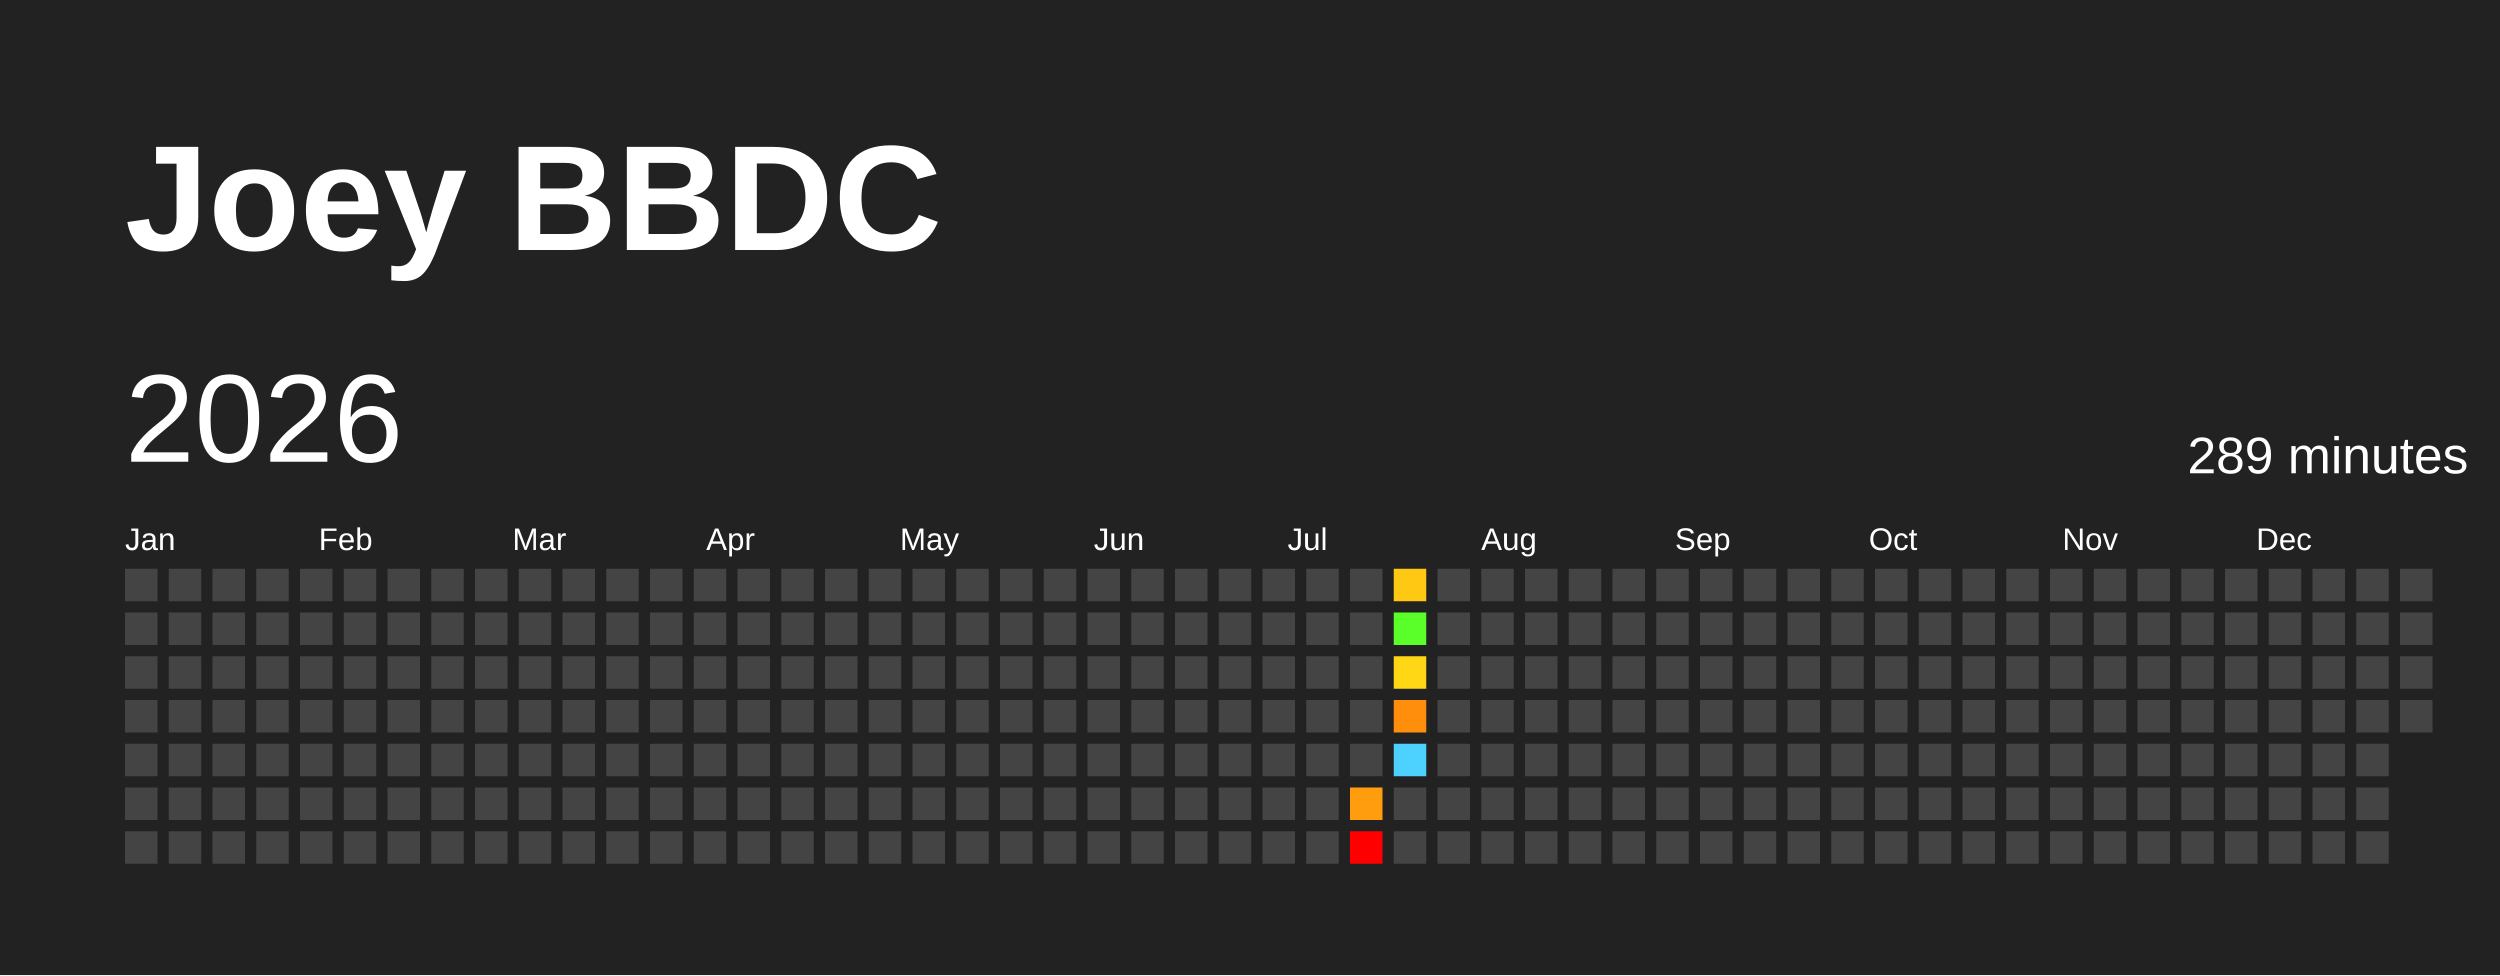
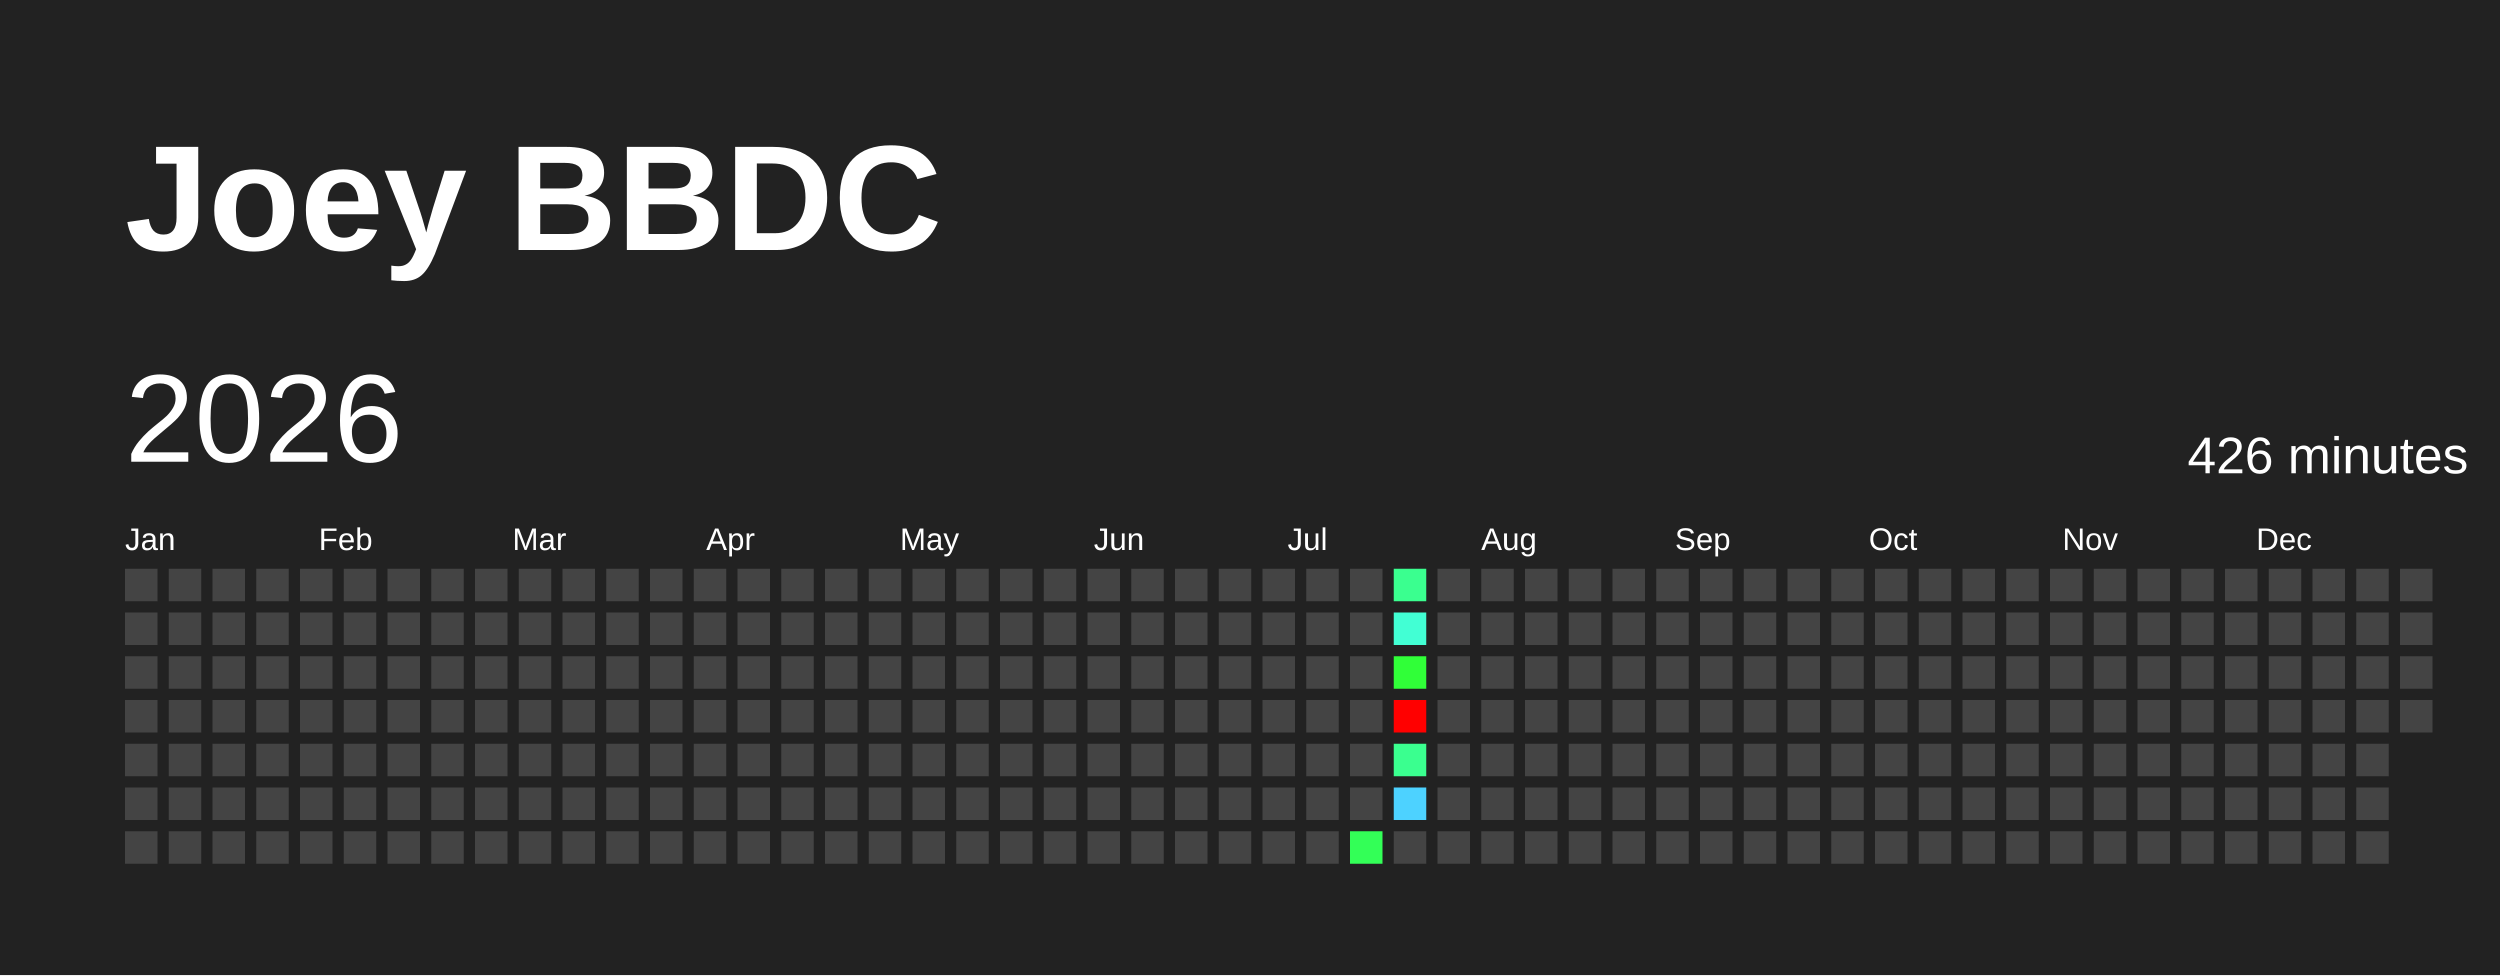
<svg xmlns="http://www.w3.org/2000/svg" baseProfile="full" height="78mm" version="1.1" viewBox="0,0,200,78" width="200mm">
  <defs />
  <rect fill="#222222" height="78" width="200" x="0" y="0" />
  <text fill="#FFFFFF" style="font-size:12px; font-family:Arial; font-weight:bold;" x="10" y="20">Joey BBDC</text>
  <text dominant-baseline="hanging" fill="#FFFFFF" style="font-size:10.0px; font-family:Arial;" x="10" y="30">2026</text>
-   <text dominant-baseline="hanging" fill="#FFFFFF" style="font-size:4.125px; font-family:Arial;" x="175" y="35">289 minutes</text>
+   <text dominant-baseline="hanging" fill="#FFFFFF" style="font-size:4.125px; font-family:Arial;" x="175" y="35">426 minutes</text>
  <text fill="#FFFFFF" style="font-size:2.5px; font-family:Arial" x="10.0" y="44">Jan</text>
  <text fill="#FFFFFF" style="font-size:2.5px; font-family:Arial" x="25.5" y="44">Feb</text>
  <text fill="#FFFFFF" style="font-size:2.5px; font-family:Arial" x="41.0" y="44">Mar</text>
  <text fill="#FFFFFF" style="font-size:2.5px; font-family:Arial" x="56.5" y="44">Apr</text>
  <text fill="#FFFFFF" style="font-size:2.5px; font-family:Arial" x="72.0" y="44">May</text>
  <text fill="#FFFFFF" style="font-size:2.5px; font-family:Arial" x="87.5" y="44">Jun</text>
  <text fill="#FFFFFF" style="font-size:2.5px; font-family:Arial" x="103.0" y="44">Jul</text>
  <text fill="#FFFFFF" style="font-size:2.5px; font-family:Arial" x="118.5" y="44">Aug</text>
  <text fill="#FFFFFF" style="font-size:2.5px; font-family:Arial" x="134.0" y="44">Sep</text>
  <text fill="#FFFFFF" style="font-size:2.5px; font-family:Arial" x="149.5" y="44">Oct</text>
  <text fill="#FFFFFF" style="font-size:2.5px; font-family:Arial" x="165.0" y="44">Nov</text>
  <text fill="#FFFFFF" style="font-size:2.5px; font-family:Arial" x="180.5" y="44">Dec</text>
  <rect fill="#444444" height="2.6" width="2.6" x="10.0" y="45.5" />
  <rect fill="#444444" height="2.6" width="2.6" x="10.0" y="49.0" />
  <rect fill="#444444" height="2.6" width="2.6" x="10.0" y="52.5" />
  <rect fill="#444444" height="2.6" width="2.6" x="10.0" y="56.0" />
  <rect fill="#444444" height="2.6" width="2.6" x="10.0" y="59.5" />
  <rect fill="#444444" height="2.6" width="2.6" x="10.0" y="63.0" />
  <rect fill="#444444" height="2.6" width="2.6" x="10.0" y="66.5" />
  <rect fill="#444444" height="2.6" width="2.6" x="13.5" y="45.5" />
  <rect fill="#444444" height="2.6" width="2.6" x="13.5" y="49.0" />
  <rect fill="#444444" height="2.6" width="2.6" x="13.5" y="52.5" />
  <rect fill="#444444" height="2.6" width="2.6" x="13.5" y="56.0" />
  <rect fill="#444444" height="2.6" width="2.6" x="13.5" y="59.5" />
  <rect fill="#444444" height="2.6" width="2.6" x="13.5" y="63.0" />
  <rect fill="#444444" height="2.6" width="2.6" x="13.5" y="66.5" />
  <rect fill="#444444" height="2.6" width="2.6" x="17.0" y="45.5" />
  <rect fill="#444444" height="2.6" width="2.6" x="17.0" y="49.0" />
  <rect fill="#444444" height="2.6" width="2.6" x="17.0" y="52.5" />
  <rect fill="#444444" height="2.6" width="2.6" x="17.0" y="56.0" />
  <rect fill="#444444" height="2.6" width="2.6" x="17.0" y="59.5" />
  <rect fill="#444444" height="2.6" width="2.6" x="17.0" y="63.0" />
  <rect fill="#444444" height="2.6" width="2.6" x="17.0" y="66.5" />
  <rect fill="#444444" height="2.6" width="2.6" x="20.5" y="45.5" />
  <rect fill="#444444" height="2.6" width="2.6" x="20.5" y="49.0" />
  <rect fill="#444444" height="2.6" width="2.6" x="20.5" y="52.5" />
  <rect fill="#444444" height="2.6" width="2.6" x="20.5" y="56.0" />
  <rect fill="#444444" height="2.6" width="2.6" x="20.5" y="59.5" />
  <rect fill="#444444" height="2.6" width="2.6" x="20.5" y="63.0" />
  <rect fill="#444444" height="2.6" width="2.6" x="20.5" y="66.5" />
  <rect fill="#444444" height="2.6" width="2.6" x="24.0" y="45.5" />
  <rect fill="#444444" height="2.6" width="2.6" x="24.0" y="49.0" />
  <rect fill="#444444" height="2.6" width="2.6" x="24.0" y="52.5" />
  <rect fill="#444444" height="2.6" width="2.6" x="24.0" y="56.0" />
  <rect fill="#444444" height="2.6" width="2.6" x="24.0" y="59.5" />
  <rect fill="#444444" height="2.6" width="2.6" x="24.0" y="63.0" />
  <rect fill="#444444" height="2.6" width="2.6" x="24.0" y="66.5" />
  <rect fill="#444444" height="2.6" width="2.6" x="27.5" y="45.5" />
  <rect fill="#444444" height="2.6" width="2.6" x="27.5" y="49.0" />
  <rect fill="#444444" height="2.6" width="2.6" x="27.5" y="52.5" />
  <rect fill="#444444" height="2.6" width="2.6" x="27.5" y="56.0" />
  <rect fill="#444444" height="2.6" width="2.6" x="27.5" y="59.5" />
  <rect fill="#444444" height="2.6" width="2.6" x="27.5" y="63.0" />
  <rect fill="#444444" height="2.6" width="2.6" x="27.5" y="66.5" />
  <rect fill="#444444" height="2.6" width="2.6" x="31.0" y="45.5" />
  <rect fill="#444444" height="2.6" width="2.6" x="31.0" y="49.0" />
  <rect fill="#444444" height="2.6" width="2.6" x="31.0" y="52.5" />
  <rect fill="#444444" height="2.6" width="2.6" x="31.0" y="56.0" />
  <rect fill="#444444" height="2.6" width="2.6" x="31.0" y="59.5" />
  <rect fill="#444444" height="2.6" width="2.6" x="31.0" y="63.0" />
  <rect fill="#444444" height="2.6" width="2.6" x="31.0" y="66.5" />
  <rect fill="#444444" height="2.6" width="2.6" x="34.5" y="45.5" />
  <rect fill="#444444" height="2.6" width="2.6" x="34.5" y="49.0" />
  <rect fill="#444444" height="2.6" width="2.6" x="34.5" y="52.5" />
  <rect fill="#444444" height="2.6" width="2.6" x="34.5" y="56.0" />
  <rect fill="#444444" height="2.6" width="2.6" x="34.5" y="59.5" />
  <rect fill="#444444" height="2.6" width="2.6" x="34.5" y="63.0" />
  <rect fill="#444444" height="2.6" width="2.6" x="34.5" y="66.5" />
  <rect fill="#444444" height="2.6" width="2.6" x="38.0" y="45.5" />
  <rect fill="#444444" height="2.6" width="2.6" x="38.0" y="49.0" />
  <rect fill="#444444" height="2.6" width="2.6" x="38.0" y="52.5" />
  <rect fill="#444444" height="2.6" width="2.6" x="38.0" y="56.0" />
  <rect fill="#444444" height="2.6" width="2.6" x="38.0" y="59.5" />
  <rect fill="#444444" height="2.6" width="2.6" x="38.0" y="63.0" />
  <rect fill="#444444" height="2.6" width="2.6" x="38.0" y="66.5" />
  <rect fill="#444444" height="2.6" width="2.6" x="41.5" y="45.5" />
  <rect fill="#444444" height="2.6" width="2.6" x="41.5" y="49.0" />
  <rect fill="#444444" height="2.6" width="2.6" x="41.5" y="52.5" />
  <rect fill="#444444" height="2.6" width="2.6" x="41.5" y="56.0" />
  <rect fill="#444444" height="2.6" width="2.6" x="41.5" y="59.5" />
  <rect fill="#444444" height="2.6" width="2.6" x="41.5" y="63.0" />
  <rect fill="#444444" height="2.6" width="2.6" x="41.5" y="66.5" />
  <rect fill="#444444" height="2.6" width="2.6" x="45.0" y="45.5" />
  <rect fill="#444444" height="2.6" width="2.6" x="45.0" y="49.0" />
  <rect fill="#444444" height="2.6" width="2.6" x="45.0" y="52.5" />
  <rect fill="#444444" height="2.6" width="2.6" x="45.0" y="56.0" />
  <rect fill="#444444" height="2.6" width="2.6" x="45.0" y="59.5" />
  <rect fill="#444444" height="2.6" width="2.6" x="45.0" y="63.0" />
  <rect fill="#444444" height="2.6" width="2.6" x="45.0" y="66.5" />
  <rect fill="#444444" height="2.6" width="2.6" x="48.5" y="45.5" />
  <rect fill="#444444" height="2.6" width="2.6" x="48.5" y="49.0" />
  <rect fill="#444444" height="2.6" width="2.6" x="48.5" y="52.5" />
  <rect fill="#444444" height="2.6" width="2.6" x="48.5" y="56.0" />
  <rect fill="#444444" height="2.6" width="2.6" x="48.5" y="59.5" />
  <rect fill="#444444" height="2.6" width="2.6" x="48.5" y="63.0" />
  <rect fill="#444444" height="2.6" width="2.6" x="48.5" y="66.5" />
  <rect fill="#444444" height="2.6" width="2.6" x="52.0" y="45.5" />
  <rect fill="#444444" height="2.6" width="2.6" x="52.0" y="49.0" />
  <rect fill="#444444" height="2.6" width="2.6" x="52.0" y="52.5" />
  <rect fill="#444444" height="2.6" width="2.6" x="52.0" y="56.0" />
  <rect fill="#444444" height="2.6" width="2.6" x="52.0" y="59.5" />
  <rect fill="#444444" height="2.6" width="2.6" x="52.0" y="63.0" />
  <rect fill="#444444" height="2.6" width="2.6" x="52.0" y="66.5" />
  <rect fill="#444444" height="2.6" width="2.6" x="55.5" y="45.5" />
  <rect fill="#444444" height="2.6" width="2.6" x="55.5" y="49.0" />
  <rect fill="#444444" height="2.6" width="2.6" x="55.5" y="52.5" />
  <rect fill="#444444" height="2.6" width="2.6" x="55.5" y="56.0" />
  <rect fill="#444444" height="2.6" width="2.6" x="55.5" y="59.5" />
  <rect fill="#444444" height="2.6" width="2.6" x="55.5" y="63.0" />
  <rect fill="#444444" height="2.6" width="2.6" x="55.5" y="66.5" />
  <rect fill="#444444" height="2.6" width="2.6" x="59.0" y="45.5" />
  <rect fill="#444444" height="2.6" width="2.6" x="59.0" y="49.0" />
  <rect fill="#444444" height="2.6" width="2.6" x="59.0" y="52.5" />
  <rect fill="#444444" height="2.6" width="2.6" x="59.0" y="56.0" />
  <rect fill="#444444" height="2.6" width="2.6" x="59.0" y="59.5" />
  <rect fill="#444444" height="2.6" width="2.6" x="59.0" y="63.0" />
  <rect fill="#444444" height="2.6" width="2.6" x="59.0" y="66.5" />
  <rect fill="#444444" height="2.6" width="2.6" x="62.5" y="45.5" />
  <rect fill="#444444" height="2.6" width="2.6" x="62.5" y="49.0" />
  <rect fill="#444444" height="2.6" width="2.6" x="62.5" y="52.5" />
  <rect fill="#444444" height="2.6" width="2.6" x="62.5" y="56.0" />
  <rect fill="#444444" height="2.6" width="2.6" x="62.5" y="59.5" />
  <rect fill="#444444" height="2.6" width="2.6" x="62.5" y="63.0" />
  <rect fill="#444444" height="2.6" width="2.6" x="62.5" y="66.5" />
  <rect fill="#444444" height="2.6" width="2.6" x="66.0" y="45.5" />
  <rect fill="#444444" height="2.6" width="2.6" x="66.0" y="49.0" />
  <rect fill="#444444" height="2.6" width="2.6" x="66.0" y="52.5" />
  <rect fill="#444444" height="2.6" width="2.6" x="66.0" y="56.0" />
  <rect fill="#444444" height="2.6" width="2.6" x="66.0" y="59.5" />
  <rect fill="#444444" height="2.6" width="2.6" x="66.0" y="63.0" />
  <rect fill="#444444" height="2.6" width="2.6" x="66.0" y="66.5" />
  <rect fill="#444444" height="2.6" width="2.6" x="69.5" y="45.5" />
  <rect fill="#444444" height="2.6" width="2.6" x="69.5" y="49.0" />
  <rect fill="#444444" height="2.6" width="2.6" x="69.5" y="52.5" />
  <rect fill="#444444" height="2.6" width="2.6" x="69.5" y="56.0" />
  <rect fill="#444444" height="2.6" width="2.6" x="69.5" y="59.5" />
  <rect fill="#444444" height="2.6" width="2.6" x="69.5" y="63.0" />
  <rect fill="#444444" height="2.6" width="2.6" x="69.5" y="66.5" />
  <rect fill="#444444" height="2.6" width="2.6" x="73.0" y="45.5" />
  <rect fill="#444444" height="2.6" width="2.6" x="73.0" y="49.0" />
  <rect fill="#444444" height="2.6" width="2.6" x="73.0" y="52.5" />
  <rect fill="#444444" height="2.6" width="2.6" x="73.0" y="56.0" />
  <rect fill="#444444" height="2.6" width="2.6" x="73.0" y="59.5" />
  <rect fill="#444444" height="2.6" width="2.6" x="73.0" y="63.0" />
  <rect fill="#444444" height="2.6" width="2.6" x="73.0" y="66.5" />
  <rect fill="#444444" height="2.6" width="2.6" x="76.5" y="45.5" />
  <rect fill="#444444" height="2.6" width="2.6" x="76.5" y="49.0" />
  <rect fill="#444444" height="2.6" width="2.6" x="76.5" y="52.5" />
  <rect fill="#444444" height="2.6" width="2.6" x="76.5" y="56.0" />
  <rect fill="#444444" height="2.6" width="2.6" x="76.5" y="59.5" />
  <rect fill="#444444" height="2.6" width="2.6" x="76.5" y="63.0" />
  <rect fill="#444444" height="2.6" width="2.6" x="76.5" y="66.5" />
  <rect fill="#444444" height="2.6" width="2.6" x="80.0" y="45.5" />
  <rect fill="#444444" height="2.6" width="2.6" x="80.0" y="49.0" />
  <rect fill="#444444" height="2.6" width="2.6" x="80.0" y="52.5" />
  <rect fill="#444444" height="2.6" width="2.6" x="80.0" y="56.0" />
  <rect fill="#444444" height="2.6" width="2.6" x="80.0" y="59.5" />
  <rect fill="#444444" height="2.6" width="2.6" x="80.0" y="63.0" />
  <rect fill="#444444" height="2.6" width="2.6" x="80.0" y="66.5" />
  <rect fill="#444444" height="2.6" width="2.6" x="83.5" y="45.5" />
  <rect fill="#444444" height="2.6" width="2.6" x="83.5" y="49.0" />
  <rect fill="#444444" height="2.6" width="2.6" x="83.5" y="52.5" />
  <rect fill="#444444" height="2.6" width="2.6" x="83.5" y="56.0" />
  <rect fill="#444444" height="2.6" width="2.6" x="83.5" y="59.5" />
  <rect fill="#444444" height="2.6" width="2.6" x="83.5" y="63.0" />
  <rect fill="#444444" height="2.6" width="2.6" x="83.5" y="66.5" />
  <rect fill="#444444" height="2.6" width="2.6" x="87.0" y="45.5" />
  <rect fill="#444444" height="2.6" width="2.6" x="87.0" y="49.0" />
  <rect fill="#444444" height="2.6" width="2.6" x="87.0" y="52.5" />
  <rect fill="#444444" height="2.6" width="2.6" x="87.0" y="56.0" />
  <rect fill="#444444" height="2.6" width="2.6" x="87.0" y="59.5" />
  <rect fill="#444444" height="2.6" width="2.6" x="87.0" y="63.0" />
  <rect fill="#444444" height="2.6" width="2.6" x="87.0" y="66.5" />
  <rect fill="#444444" height="2.6" width="2.6" x="90.5" y="45.5" />
  <rect fill="#444444" height="2.6" width="2.6" x="90.5" y="49.0" />
  <rect fill="#444444" height="2.6" width="2.6" x="90.5" y="52.5" />
  <rect fill="#444444" height="2.6" width="2.6" x="90.5" y="56.0" />
  <rect fill="#444444" height="2.6" width="2.6" x="90.5" y="59.5" />
  <rect fill="#444444" height="2.6" width="2.6" x="90.5" y="63.0" />
  <rect fill="#444444" height="2.6" width="2.6" x="90.5" y="66.5" />
  <rect fill="#444444" height="2.6" width="2.6" x="94.0" y="45.5" />
  <rect fill="#444444" height="2.6" width="2.6" x="94.0" y="49.0" />
  <rect fill="#444444" height="2.6" width="2.6" x="94.0" y="52.5" />
  <rect fill="#444444" height="2.6" width="2.6" x="94.0" y="56.0" />
  <rect fill="#444444" height="2.6" width="2.6" x="94.0" y="59.5" />
  <rect fill="#444444" height="2.6" width="2.6" x="94.0" y="63.0" />
  <rect fill="#444444" height="2.6" width="2.6" x="94.0" y="66.5" />
  <rect fill="#444444" height="2.6" width="2.6" x="97.5" y="45.5" />
  <rect fill="#444444" height="2.6" width="2.6" x="97.5" y="49.0" />
  <rect fill="#444444" height="2.6" width="2.6" x="97.5" y="52.5" />
  <rect fill="#444444" height="2.6" width="2.6" x="97.5" y="56.0" />
  <rect fill="#444444" height="2.6" width="2.6" x="97.5" y="59.5" />
  <rect fill="#444444" height="2.6" width="2.6" x="97.5" y="63.0" />
  <rect fill="#444444" height="2.6" width="2.6" x="97.5" y="66.5" />
  <rect fill="#444444" height="2.6" width="2.6" x="101.0" y="45.5" />
  <rect fill="#444444" height="2.6" width="2.6" x="101.0" y="49.0" />
  <rect fill="#444444" height="2.6" width="2.6" x="101.0" y="52.5" />
  <rect fill="#444444" height="2.6" width="2.6" x="101.0" y="56.0" />
  <rect fill="#444444" height="2.6" width="2.6" x="101.0" y="59.5" />
  <rect fill="#444444" height="2.6" width="2.6" x="101.0" y="63.0" />
  <rect fill="#444444" height="2.6" width="2.6" x="101.0" y="66.5" />
  <rect fill="#444444" height="2.6" width="2.6" x="104.5" y="45.5" />
  <rect fill="#444444" height="2.6" width="2.6" x="104.5" y="49.0" />
  <rect fill="#444444" height="2.6" width="2.6" x="104.5" y="52.5" />
  <rect fill="#444444" height="2.6" width="2.6" x="104.5" y="56.0" />
  <rect fill="#444444" height="2.6" width="2.6" x="104.5" y="59.5" />
  <rect fill="#444444" height="2.6" width="2.6" x="104.5" y="63.0" />
  <rect fill="#444444" height="2.6" width="2.6" x="104.5" y="66.5" />
  <rect fill="#444444" height="2.6" width="2.6" x="108.0" y="45.5" />
  <rect fill="#444444" height="2.6" width="2.6" x="108.0" y="49.0" />
  <rect fill="#444444" height="2.6" width="2.6" x="108.0" y="52.5" />
  <rect fill="#444444" height="2.6" width="2.6" x="108.0" y="56.0" />
  <rect fill="#444444" height="2.6" width="2.6" x="108.0" y="59.5" />
-   <rect fill="#ff9d0e" height="2.6" width="2.6" x="108.0" y="63.0" />
-   <rect fill="red" height="2.6" width="2.6" x="108.0" y="66.5" />
-   <rect fill="#ffc812" height="2.6" width="2.6" x="111.5" y="45.5" />
-   <rect fill="#5aff2a" height="2.6" width="2.6" x="111.5" y="49.0" />
-   <rect fill="#ffd714" height="2.6" width="2.6" x="111.5" y="52.5" />
-   <rect fill="#ff8e0d" height="2.6" width="2.6" x="111.5" y="56.0" />
-   <rect fill="#4dd2ff" height="2.6" width="2.6" x="111.5" y="59.5" />
-   <rect fill="#444444" height="2.6" width="2.6" x="111.5" y="63.0" />
+   <rect fill="#444444" height="2.6" width="2.6" x="108.0" y="63.0" />
+   <rect fill="#33ff57" height="2.6" width="2.6" x="108.0" y="66.5" />
+   <rect fill="#3aff8f" height="2.6" width="2.6" x="111.5" y="45.5" />
+   <rect fill="#42ffd4" height="2.6" width="2.6" x="111.5" y="49.0" />
+   <rect fill="#30ff38" height="2.6" width="2.6" x="111.5" y="52.5" />
+   <rect fill="red" height="2.6" width="2.6" x="111.5" y="56.0" />
+   <rect fill="#3aff8f" height="2.6" width="2.6" x="111.5" y="59.5" />
+   <rect fill="#4dd2ff" height="2.6" width="2.6" x="111.5" y="63.0" />
  <rect fill="#444444" height="2.6" width="2.6" x="111.5" y="66.5" />
  <rect fill="#444444" height="2.6" width="2.6" x="115.0" y="45.5" />
  <rect fill="#444444" height="2.6" width="2.6" x="115.0" y="49.0" />
  <rect fill="#444444" height="2.6" width="2.6" x="115.0" y="52.5" />
  <rect fill="#444444" height="2.6" width="2.6" x="115.0" y="56.0" />
  <rect fill="#444444" height="2.6" width="2.6" x="115.0" y="59.5" />
  <rect fill="#444444" height="2.6" width="2.6" x="115.0" y="63.0" />
  <rect fill="#444444" height="2.6" width="2.6" x="115.0" y="66.5" />
  <rect fill="#444444" height="2.6" width="2.6" x="118.5" y="45.5" />
  <rect fill="#444444" height="2.6" width="2.6" x="118.5" y="49.0" />
  <rect fill="#444444" height="2.6" width="2.6" x="118.5" y="52.5" />
  <rect fill="#444444" height="2.6" width="2.6" x="118.5" y="56.0" />
  <rect fill="#444444" height="2.6" width="2.6" x="118.5" y="59.5" />
  <rect fill="#444444" height="2.6" width="2.6" x="118.5" y="63.0" />
  <rect fill="#444444" height="2.6" width="2.6" x="118.5" y="66.5" />
  <rect fill="#444444" height="2.6" width="2.6" x="122.0" y="45.5" />
  <rect fill="#444444" height="2.6" width="2.6" x="122.0" y="49.0" />
  <rect fill="#444444" height="2.6" width="2.6" x="122.0" y="52.5" />
  <rect fill="#444444" height="2.6" width="2.6" x="122.0" y="56.0" />
  <rect fill="#444444" height="2.6" width="2.6" x="122.0" y="59.5" />
  <rect fill="#444444" height="2.6" width="2.6" x="122.0" y="63.0" />
  <rect fill="#444444" height="2.6" width="2.6" x="122.0" y="66.5" />
  <rect fill="#444444" height="2.6" width="2.6" x="125.5" y="45.5" />
  <rect fill="#444444" height="2.6" width="2.6" x="125.5" y="49.0" />
  <rect fill="#444444" height="2.6" width="2.6" x="125.5" y="52.5" />
  <rect fill="#444444" height="2.6" width="2.6" x="125.5" y="56.0" />
  <rect fill="#444444" height="2.6" width="2.6" x="125.5" y="59.5" />
  <rect fill="#444444" height="2.6" width="2.6" x="125.5" y="63.0" />
  <rect fill="#444444" height="2.6" width="2.6" x="125.5" y="66.5" />
  <rect fill="#444444" height="2.6" width="2.6" x="129.0" y="45.5" />
  <rect fill="#444444" height="2.6" width="2.6" x="129.0" y="49.0" />
  <rect fill="#444444" height="2.6" width="2.6" x="129.0" y="52.5" />
  <rect fill="#444444" height="2.6" width="2.6" x="129.0" y="56.0" />
  <rect fill="#444444" height="2.6" width="2.6" x="129.0" y="59.5" />
  <rect fill="#444444" height="2.6" width="2.6" x="129.0" y="63.0" />
  <rect fill="#444444" height="2.6" width="2.6" x="129.0" y="66.5" />
  <rect fill="#444444" height="2.6" width="2.6" x="132.5" y="45.5" />
  <rect fill="#444444" height="2.6" width="2.6" x="132.5" y="49.0" />
  <rect fill="#444444" height="2.6" width="2.6" x="132.5" y="52.5" />
  <rect fill="#444444" height="2.6" width="2.6" x="132.5" y="56.0" />
  <rect fill="#444444" height="2.6" width="2.6" x="132.5" y="59.5" />
  <rect fill="#444444" height="2.6" width="2.6" x="132.5" y="63.0" />
  <rect fill="#444444" height="2.6" width="2.6" x="132.5" y="66.5" />
  <rect fill="#444444" height="2.6" width="2.6" x="136.0" y="45.5" />
  <rect fill="#444444" height="2.6" width="2.6" x="136.0" y="49.0" />
  <rect fill="#444444" height="2.6" width="2.6" x="136.0" y="52.5" />
  <rect fill="#444444" height="2.6" width="2.6" x="136.0" y="56.0" />
  <rect fill="#444444" height="2.6" width="2.6" x="136.0" y="59.5" />
  <rect fill="#444444" height="2.6" width="2.6" x="136.0" y="63.0" />
  <rect fill="#444444" height="2.6" width="2.6" x="136.0" y="66.5" />
  <rect fill="#444444" height="2.6" width="2.6" x="139.5" y="45.5" />
  <rect fill="#444444" height="2.6" width="2.6" x="139.5" y="49.0" />
  <rect fill="#444444" height="2.6" width="2.6" x="139.5" y="52.5" />
  <rect fill="#444444" height="2.6" width="2.6" x="139.5" y="56.0" />
  <rect fill="#444444" height="2.6" width="2.6" x="139.5" y="59.5" />
  <rect fill="#444444" height="2.6" width="2.6" x="139.5" y="63.0" />
  <rect fill="#444444" height="2.6" width="2.6" x="139.5" y="66.5" />
  <rect fill="#444444" height="2.6" width="2.6" x="143.0" y="45.5" />
  <rect fill="#444444" height="2.6" width="2.6" x="143.0" y="49.0" />
  <rect fill="#444444" height="2.6" width="2.6" x="143.0" y="52.5" />
  <rect fill="#444444" height="2.6" width="2.6" x="143.0" y="56.0" />
  <rect fill="#444444" height="2.6" width="2.6" x="143.0" y="59.5" />
  <rect fill="#444444" height="2.6" width="2.6" x="143.0" y="63.0" />
  <rect fill="#444444" height="2.6" width="2.6" x="143.0" y="66.5" />
  <rect fill="#444444" height="2.6" width="2.6" x="146.5" y="45.5" />
  <rect fill="#444444" height="2.6" width="2.6" x="146.5" y="49.0" />
  <rect fill="#444444" height="2.6" width="2.6" x="146.5" y="52.5" />
  <rect fill="#444444" height="2.6" width="2.6" x="146.5" y="56.0" />
  <rect fill="#444444" height="2.6" width="2.6" x="146.5" y="59.5" />
  <rect fill="#444444" height="2.6" width="2.6" x="146.5" y="63.0" />
  <rect fill="#444444" height="2.6" width="2.6" x="146.5" y="66.5" />
  <rect fill="#444444" height="2.6" width="2.6" x="150.0" y="45.5" />
  <rect fill="#444444" height="2.6" width="2.6" x="150.0" y="49.0" />
  <rect fill="#444444" height="2.6" width="2.6" x="150.0" y="52.5" />
  <rect fill="#444444" height="2.6" width="2.6" x="150.0" y="56.0" />
  <rect fill="#444444" height="2.6" width="2.6" x="150.0" y="59.5" />
  <rect fill="#444444" height="2.6" width="2.6" x="150.0" y="63.0" />
  <rect fill="#444444" height="2.6" width="2.6" x="150.0" y="66.5" />
  <rect fill="#444444" height="2.6" width="2.6" x="153.5" y="45.5" />
  <rect fill="#444444" height="2.6" width="2.6" x="153.5" y="49.0" />
  <rect fill="#444444" height="2.6" width="2.6" x="153.5" y="52.5" />
  <rect fill="#444444" height="2.6" width="2.6" x="153.5" y="56.0" />
  <rect fill="#444444" height="2.6" width="2.6" x="153.5" y="59.5" />
  <rect fill="#444444" height="2.6" width="2.6" x="153.5" y="63.0" />
  <rect fill="#444444" height="2.6" width="2.6" x="153.5" y="66.5" />
  <rect fill="#444444" height="2.6" width="2.6" x="157.0" y="45.5" />
  <rect fill="#444444" height="2.6" width="2.6" x="157.0" y="49.0" />
  <rect fill="#444444" height="2.6" width="2.6" x="157.0" y="52.5" />
  <rect fill="#444444" height="2.6" width="2.6" x="157.0" y="56.0" />
  <rect fill="#444444" height="2.6" width="2.6" x="157.0" y="59.5" />
  <rect fill="#444444" height="2.6" width="2.6" x="157.0" y="63.0" />
  <rect fill="#444444" height="2.6" width="2.6" x="157.0" y="66.5" />
  <rect fill="#444444" height="2.6" width="2.6" x="160.5" y="45.5" />
  <rect fill="#444444" height="2.6" width="2.6" x="160.5" y="49.0" />
  <rect fill="#444444" height="2.6" width="2.6" x="160.5" y="52.5" />
  <rect fill="#444444" height="2.6" width="2.6" x="160.5" y="56.0" />
  <rect fill="#444444" height="2.6" width="2.6" x="160.5" y="59.5" />
  <rect fill="#444444" height="2.6" width="2.6" x="160.5" y="63.0" />
  <rect fill="#444444" height="2.6" width="2.6" x="160.5" y="66.5" />
  <rect fill="#444444" height="2.6" width="2.6" x="164.0" y="45.5" />
  <rect fill="#444444" height="2.6" width="2.6" x="164.0" y="49.0" />
  <rect fill="#444444" height="2.6" width="2.6" x="164.0" y="52.5" />
  <rect fill="#444444" height="2.6" width="2.6" x="164.0" y="56.0" />
  <rect fill="#444444" height="2.6" width="2.6" x="164.0" y="59.5" />
  <rect fill="#444444" height="2.6" width="2.6" x="164.0" y="63.0" />
  <rect fill="#444444" height="2.6" width="2.6" x="164.0" y="66.5" />
  <rect fill="#444444" height="2.6" width="2.6" x="167.5" y="45.5" />
  <rect fill="#444444" height="2.6" width="2.6" x="167.5" y="49.0" />
  <rect fill="#444444" height="2.6" width="2.6" x="167.5" y="52.5" />
  <rect fill="#444444" height="2.6" width="2.6" x="167.5" y="56.0" />
  <rect fill="#444444" height="2.6" width="2.6" x="167.5" y="59.5" />
  <rect fill="#444444" height="2.6" width="2.6" x="167.5" y="63.0" />
  <rect fill="#444444" height="2.6" width="2.6" x="167.5" y="66.5" />
  <rect fill="#444444" height="2.6" width="2.6" x="171.0" y="45.5" />
  <rect fill="#444444" height="2.6" width="2.6" x="171.0" y="49.0" />
  <rect fill="#444444" height="2.6" width="2.6" x="171.0" y="52.5" />
  <rect fill="#444444" height="2.6" width="2.6" x="171.0" y="56.0" />
  <rect fill="#444444" height="2.6" width="2.6" x="171.0" y="59.5" />
  <rect fill="#444444" height="2.6" width="2.6" x="171.0" y="63.0" />
  <rect fill="#444444" height="2.6" width="2.6" x="171.0" y="66.5" />
  <rect fill="#444444" height="2.6" width="2.6" x="174.5" y="45.5" />
  <rect fill="#444444" height="2.6" width="2.6" x="174.5" y="49.0" />
  <rect fill="#444444" height="2.6" width="2.6" x="174.5" y="52.5" />
  <rect fill="#444444" height="2.6" width="2.6" x="174.5" y="56.0" />
  <rect fill="#444444" height="2.6" width="2.6" x="174.5" y="59.5" />
  <rect fill="#444444" height="2.6" width="2.6" x="174.5" y="63.0" />
  <rect fill="#444444" height="2.6" width="2.6" x="174.5" y="66.5" />
  <rect fill="#444444" height="2.6" width="2.6" x="178.0" y="45.5" />
  <rect fill="#444444" height="2.6" width="2.6" x="178.0" y="49.0" />
  <rect fill="#444444" height="2.6" width="2.6" x="178.0" y="52.5" />
  <rect fill="#444444" height="2.6" width="2.6" x="178.0" y="56.0" />
  <rect fill="#444444" height="2.6" width="2.6" x="178.0" y="59.5" />
  <rect fill="#444444" height="2.6" width="2.6" x="178.0" y="63.0" />
  <rect fill="#444444" height="2.6" width="2.6" x="178.0" y="66.5" />
  <rect fill="#444444" height="2.6" width="2.6" x="181.5" y="45.5" />
  <rect fill="#444444" height="2.6" width="2.6" x="181.5" y="49.0" />
  <rect fill="#444444" height="2.6" width="2.6" x="181.5" y="52.5" />
  <rect fill="#444444" height="2.6" width="2.6" x="181.5" y="56.0" />
  <rect fill="#444444" height="2.6" width="2.6" x="181.5" y="59.5" />
  <rect fill="#444444" height="2.6" width="2.6" x="181.5" y="63.0" />
  <rect fill="#444444" height="2.6" width="2.6" x="181.5" y="66.5" />
  <rect fill="#444444" height="2.6" width="2.6" x="185.0" y="45.5" />
  <rect fill="#444444" height="2.6" width="2.6" x="185.0" y="49.0" />
  <rect fill="#444444" height="2.6" width="2.6" x="185.0" y="52.5" />
  <rect fill="#444444" height="2.6" width="2.6" x="185.0" y="56.0" />
  <rect fill="#444444" height="2.6" width="2.6" x="185.0" y="59.5" />
  <rect fill="#444444" height="2.6" width="2.6" x="185.0" y="63.0" />
  <rect fill="#444444" height="2.6" width="2.6" x="185.0" y="66.5" />
  <rect fill="#444444" height="2.6" width="2.6" x="188.5" y="45.5" />
  <rect fill="#444444" height="2.6" width="2.6" x="188.5" y="49.0" />
  <rect fill="#444444" height="2.6" width="2.6" x="188.5" y="52.5" />
  <rect fill="#444444" height="2.6" width="2.6" x="188.5" y="56.0" />
  <rect fill="#444444" height="2.6" width="2.6" x="188.5" y="59.5" />
  <rect fill="#444444" height="2.6" width="2.6" x="188.5" y="63.0" />
  <rect fill="#444444" height="2.6" width="2.6" x="188.5" y="66.5" />
  <rect fill="#444444" height="2.6" width="2.6" x="192.0" y="45.5" />
  <rect fill="#444444" height="2.6" width="2.6" x="192.0" y="49.0" />
  <rect fill="#444444" height="2.6" width="2.6" x="192.0" y="52.5" />
  <rect fill="#444444" height="2.6" width="2.6" x="192.0" y="56.0" />
</svg>
